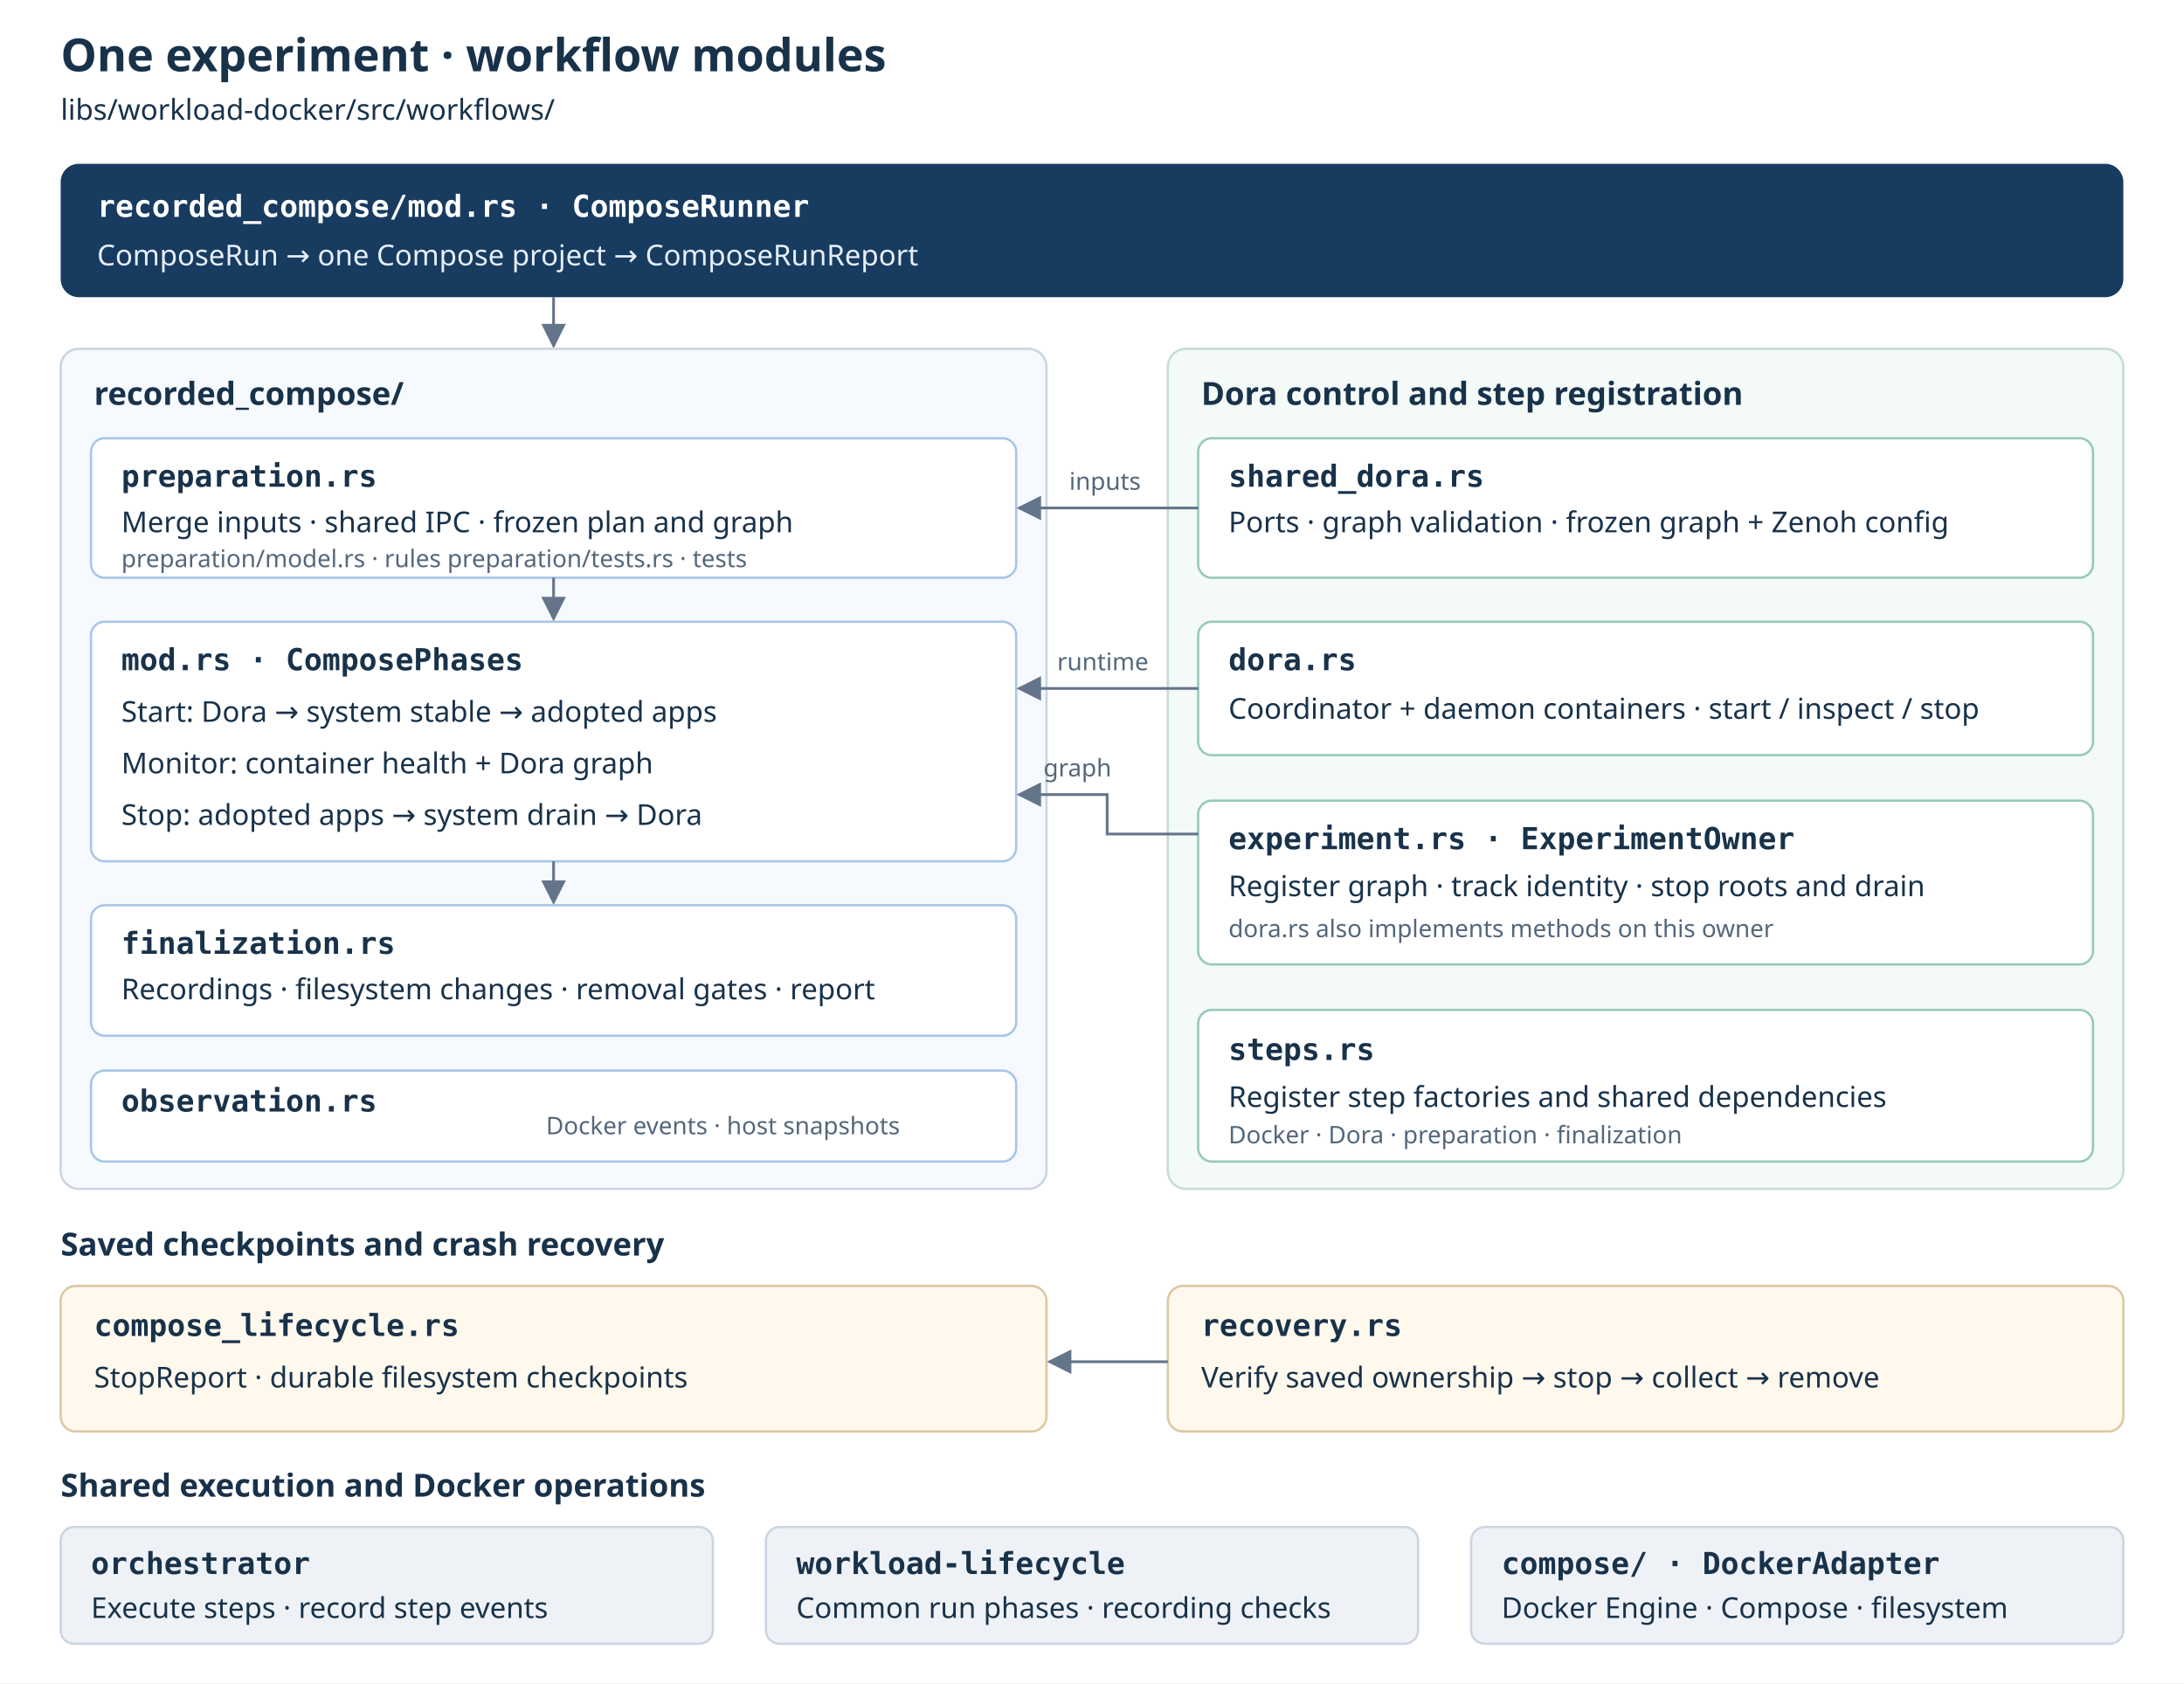
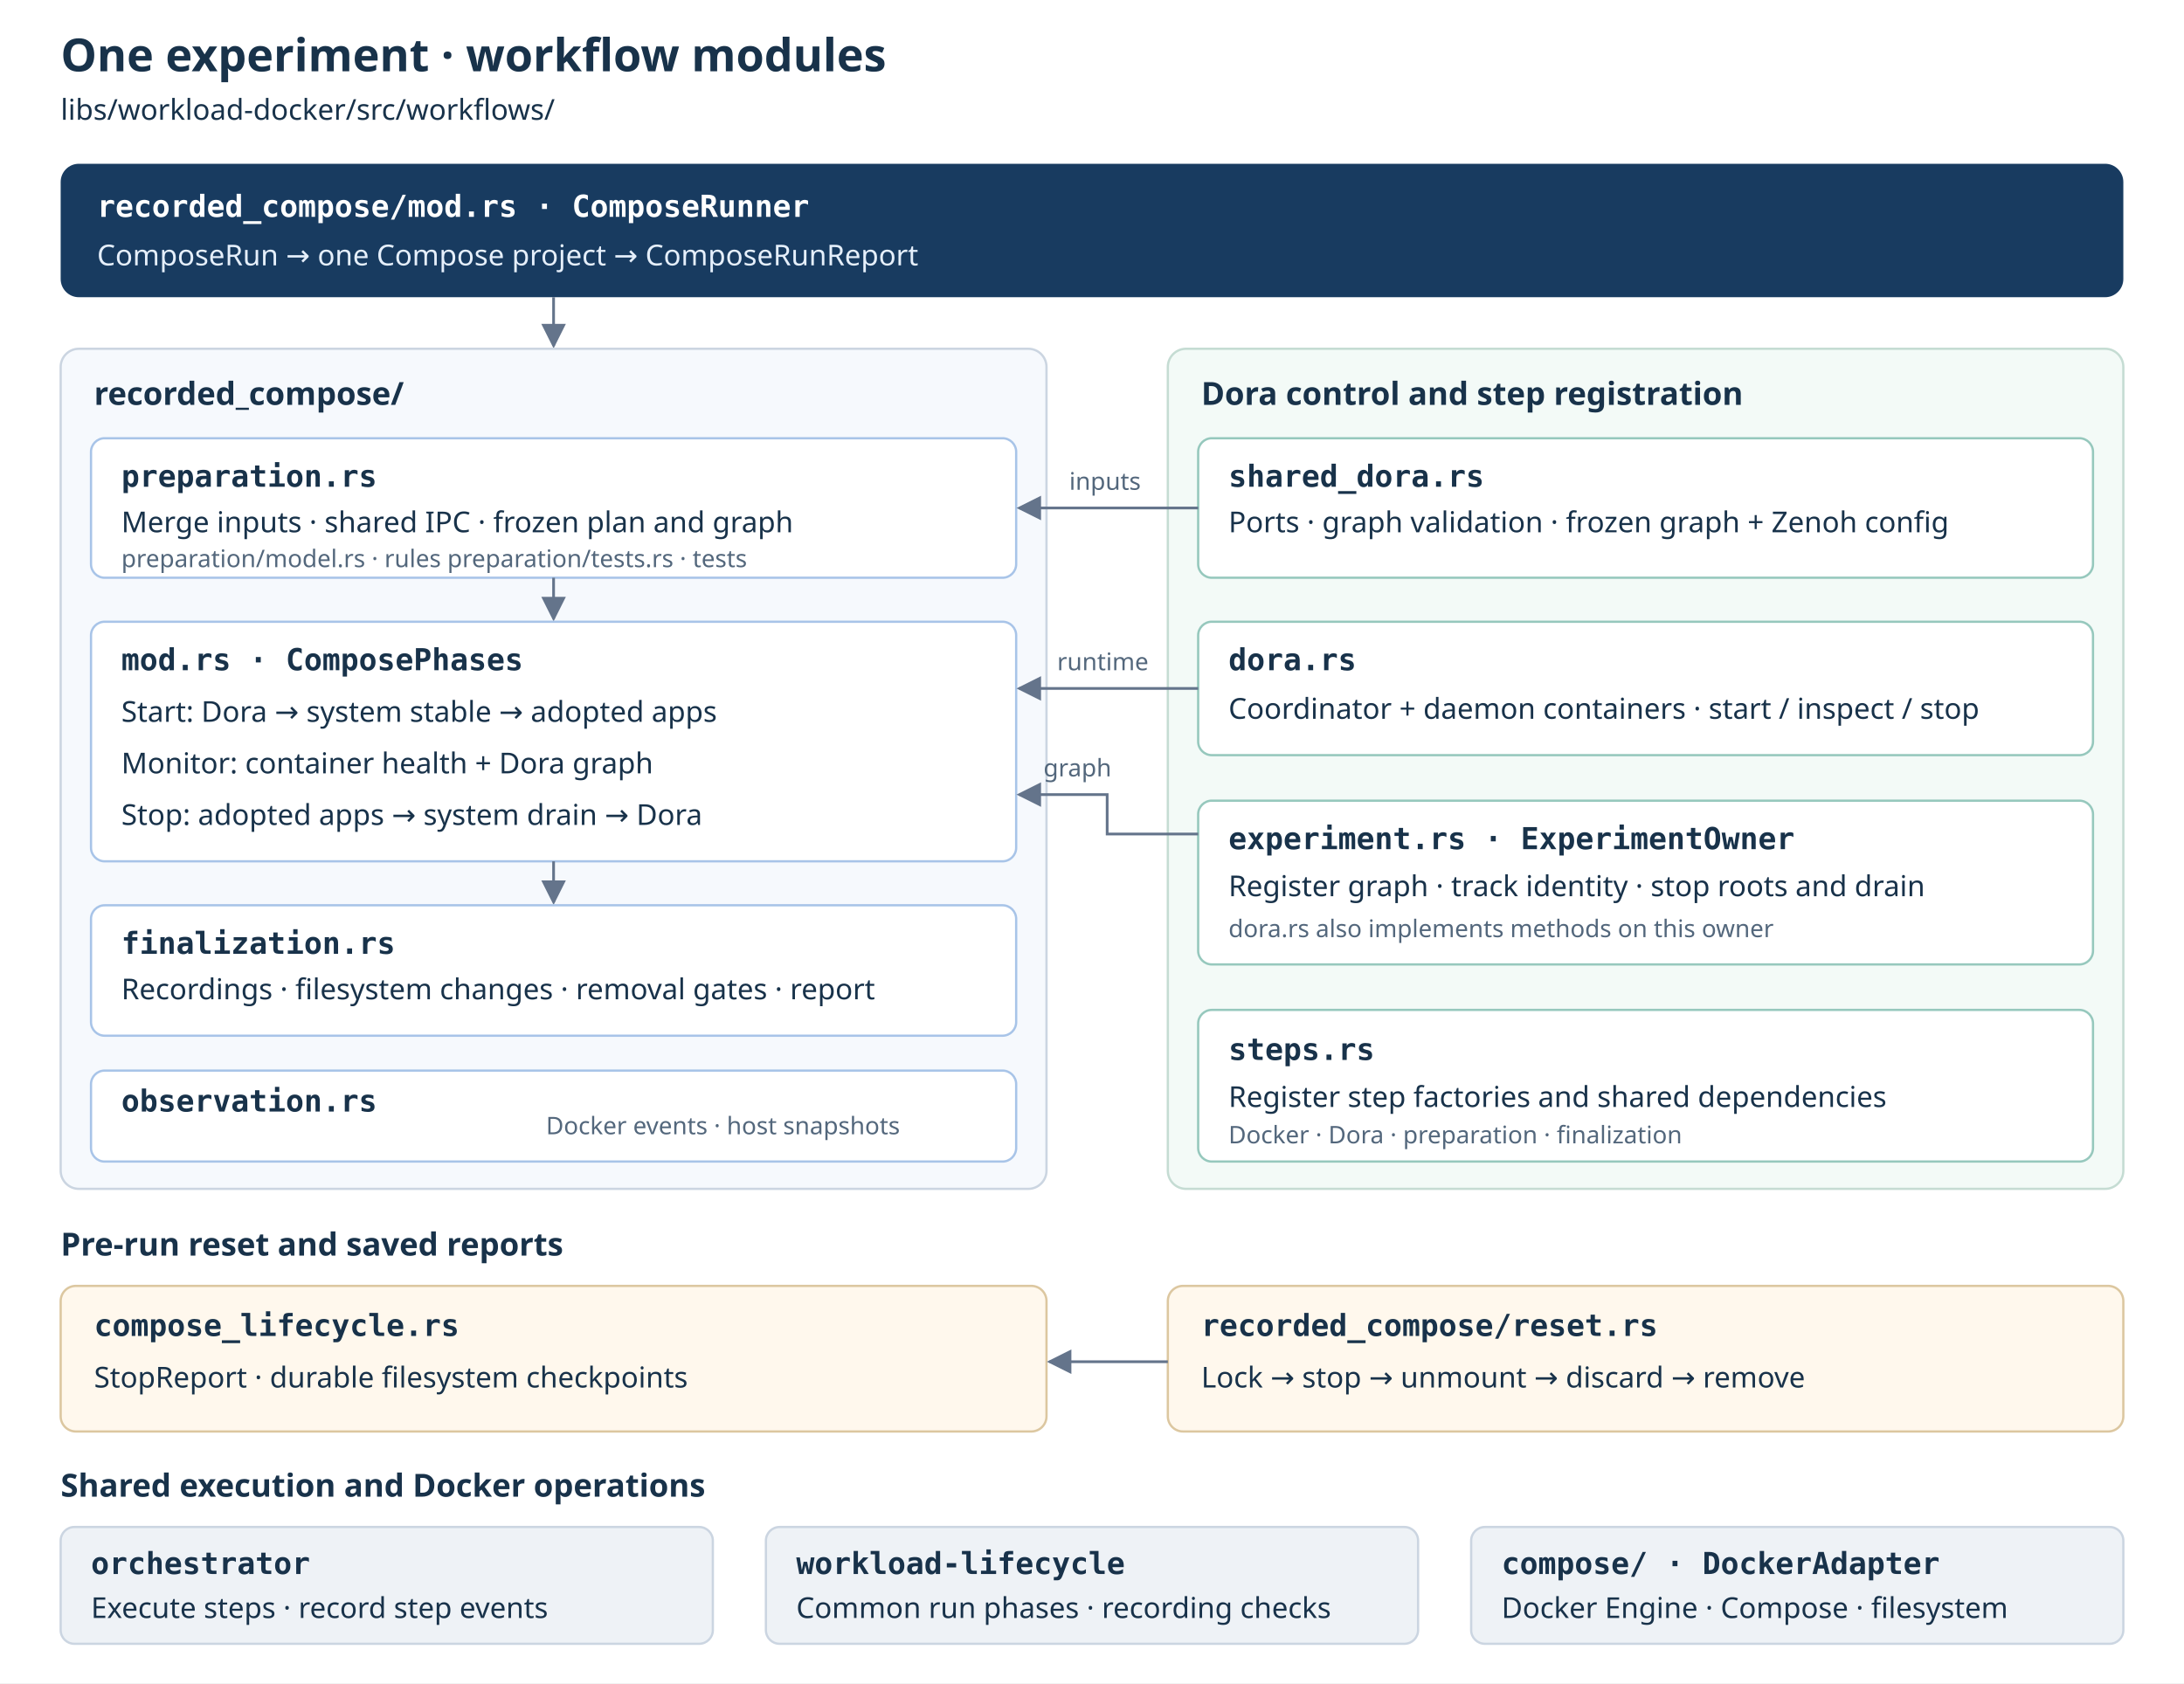
<svg xmlns="http://www.w3.org/2000/svg" width="1440" height="1110" viewBox="0 0 1440 1110" role="img" aria-labelledby="title desc">
  <defs>
    <marker id="arrow" markerWidth="9" markerHeight="9" refX="8" refY="4.5" orient="auto-start-reverse">
      <path d="M0 0L9 4.5L0 9" fill="#64748b" />
    </marker>
    <style>
      text { font-family: ui-sans-serif, system-ui, sans-serif; fill: #18324a; }
      .title { font-size: 30px; font-weight: 750; }
      .heading { font-size: 21px; font-weight: 700; }
      .file { font-family: ui-monospace, monospace; font-size: 20px; font-weight: 650; }
      .body { font-size: 19px; }
      .label { font-size: 16px; fill: #53677c; }
      .group { fill: #f6f9fd; stroke: #cbd5e1; stroke-width: 1.5; }
      .run { fill: white; stroke: #a8c4e8; stroke-width: 1.5; }
      .dora { fill: white; stroke: #96c8bd; stroke-width: 1.5; }
      .line { fill: none; stroke: #64748b; stroke-width: 1.8; marker-end: url(#arrow); }
    </style>
  </defs>
  <rect width="1440" height="1110" fill="#ffffff" />
  <text x="40" y="47" class="title">One experiment · workflow modules</text>
  <text x="40" y="79" class="body">libs/workload-docker/src/workflows/</text>
  <rect x="40" y="108" width="1360" height="88" rx="12" fill="#183b60" />
  <text x="64" y="143" class="file" style="fill:white">recorded_compose/mod.rs · ComposeRunner</text>
  <text x="64" y="175" class="body" style="fill:#e5effb">ComposeRun → one Compose project → ComposeRunReport</text>
  <path d="M365 196V228" class="line" />
  <rect x="40" y="230" width="650" height="554" rx="12" class="group" />
  <text x="62" y="267" class="heading">recorded_compose/</text>
  <rect x="60" y="289" width="610" height="92" rx="9" class="run" />
  <text x="80" y="321" class="file">preparation.rs</text>
  <text x="80" y="351" class="body">Merge inputs · shared IPC · frozen plan and graph</text>
  <text x="80" y="374" class="label">preparation/model.rs · rules     preparation/tests.rs · tests</text>
  <path d="M365 381V408" class="line" />
  <rect x="60" y="410" width="610" height="158" rx="9" class="run" />
  <text x="80" y="442" class="file">mod.rs · ComposePhases</text>
  <text x="80" y="476" class="body">Start: Dora → system stable → adopted apps</text>
  <text x="80" y="510" class="body">Monitor: container health + Dora graph</text>
  <text x="80" y="544" class="body">Stop: adopted apps → system drain → Dora</text>
  <path d="M365 568V595" class="line" />
  <rect x="60" y="597" width="610" height="86" rx="9" class="run" />
  <text x="80" y="629" class="file">finalization.rs</text>
  <text x="80" y="659" class="body">Recordings · filesystem changes · removal gates · report</text>
  <rect x="60" y="706" width="610" height="60" rx="9" class="run" />
  <text x="80" y="733" class="file">observation.rs</text>
  <text x="360" y="748" class="label">Docker events · host snapshots</text>
  <rect x="770" y="230" width="630" height="554" rx="12" fill="#f3faf7" stroke="#c5dcd3" stroke-width="1.5" />
  <text x="792" y="267" class="heading">Dora control and step registration</text>
  <rect x="790" y="289" width="590" height="92" rx="9" class="dora" />
  <text x="810" y="321" class="file">shared_dora.rs</text>
  <text x="810" y="351" class="body">Ports · graph validation · frozen graph + Zenoh config</text>
  <path d="M790 335H672" class="line" />
  <text x="705" y="323" class="label">inputs</text>
  <rect x="790" y="410" width="590" height="88" rx="9" class="dora" />
  <text x="810" y="442" class="file">dora.rs</text>
  <text x="810" y="474" class="body">Coordinator + daemon containers · start / inspect / stop</text>
  <path d="M790 454H672" class="line" />
  <text x="697" y="442" class="label">runtime</text>
  <rect x="790" y="528" width="590" height="108" rx="9" class="dora" />
  <text x="810" y="560" class="file">experiment.rs · ExperimentOwner</text>
  <text x="810" y="591" class="body">Register graph · track identity · stop roots and drain</text>
  <text x="810" y="618" class="label">dora.rs also implements methods on this owner</text>
  <path d="M790 550H730V524H672" class="line" />
  <text x="688" y="512" class="label">graph</text>
  <rect x="790" y="666" width="590" height="100" rx="9" class="dora" />
  <text x="810" y="699" class="file">steps.rs</text>
  <text x="810" y="730" class="body">Register step factories and shared dependencies</text>
  <text x="810" y="754" class="label">Docker · Dora · preparation · finalization</text>
-   <text x="40" y="828" class="heading">Saved checkpoints and crash recovery</text>
+   <text x="40" y="828" class="heading">Pre-run reset and saved reports</text>
  <rect x="40" y="848" width="650" height="96" rx="10" fill="#fff8ed" stroke="#dcc7a0" stroke-width="1.5" />
  <text x="62" y="881" class="file">compose_lifecycle.rs</text>
  <text x="62" y="915" class="body">StopReport · durable filesystem checkpoints</text>
  <rect x="770" y="848" width="630" height="96" rx="10" fill="#fff8ed" stroke="#dcc7a0" stroke-width="1.5" />
-   <text x="792" y="881" class="file">recovery.rs</text>
-   <text x="792" y="915" class="body">Verify saved ownership → stop → collect → remove</text>
+   <text x="792" y="881" class="file">recorded_compose/reset.rs</text>
+   <text x="792" y="915" class="body">Lock → stop → unmount → discard → remove</text>
  <path d="M770 898H692" class="line" />
  <text x="40" y="987" class="heading">Shared execution and Docker operations</text>
  <g fill="#eef2f6" stroke="#cbd5e1" stroke-width="1.5">
    <rect x="40" y="1007" width="430" height="77" rx="9" />
    <rect x="505" y="1007" width="430" height="77" rx="9" />
    <rect x="970" y="1007" width="430" height="77" rx="9" />
  </g>
  <text x="60" y="1038" class="file">orchestrator</text>
  <text x="60" y="1067" class="body">Execute steps · record step events</text>
  <text x="525" y="1038" class="file">workload-lifecycle</text>
  <text x="525" y="1067" class="body">Common run phases · recording checks</text>
  <text x="990" y="1038" class="file">compose/ · DockerAdapter</text>
  <text x="990" y="1067" class="body">Docker Engine · Compose · filesystem</text>
</svg>
